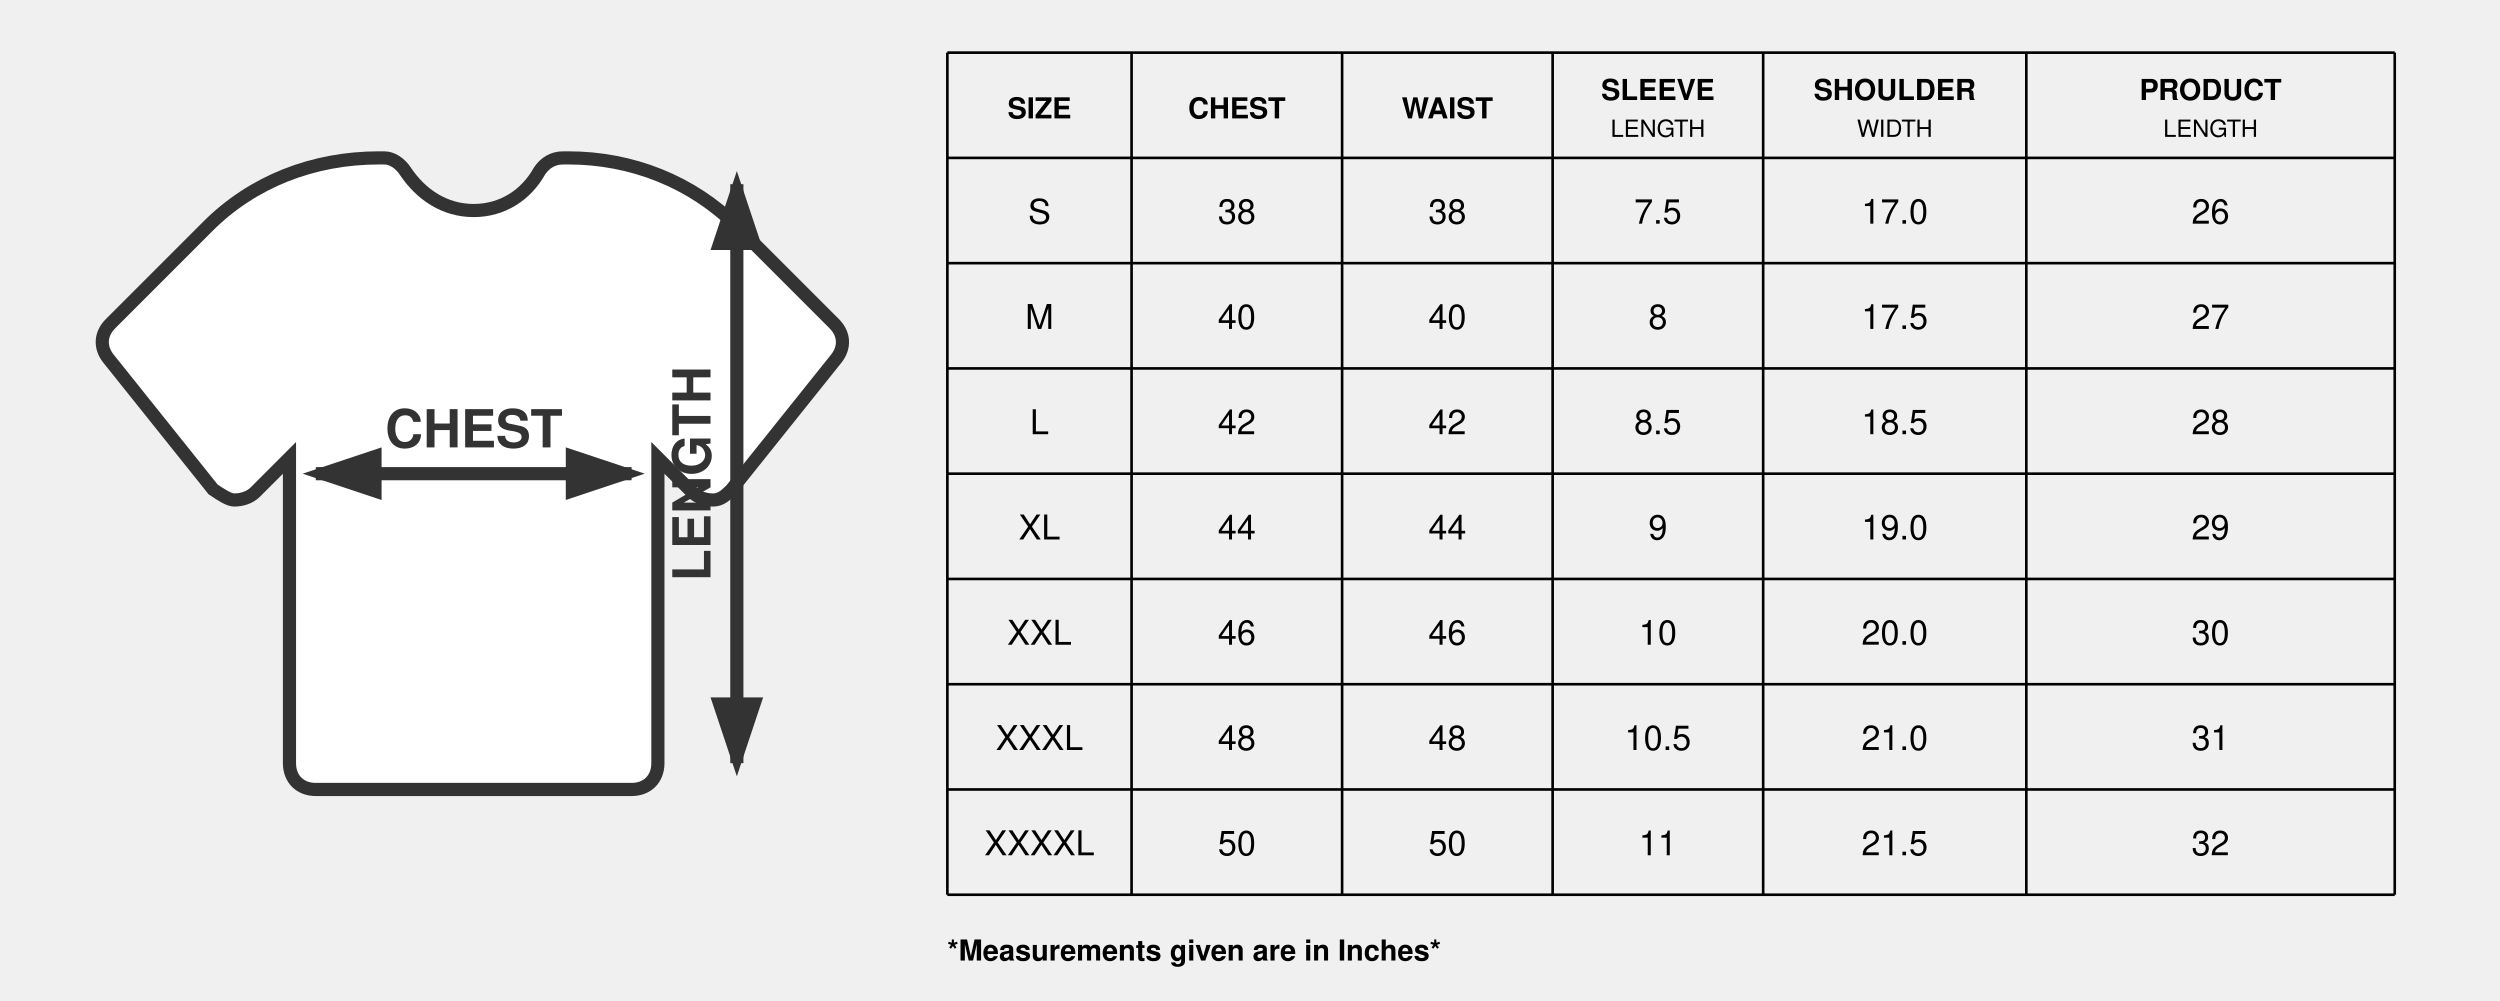
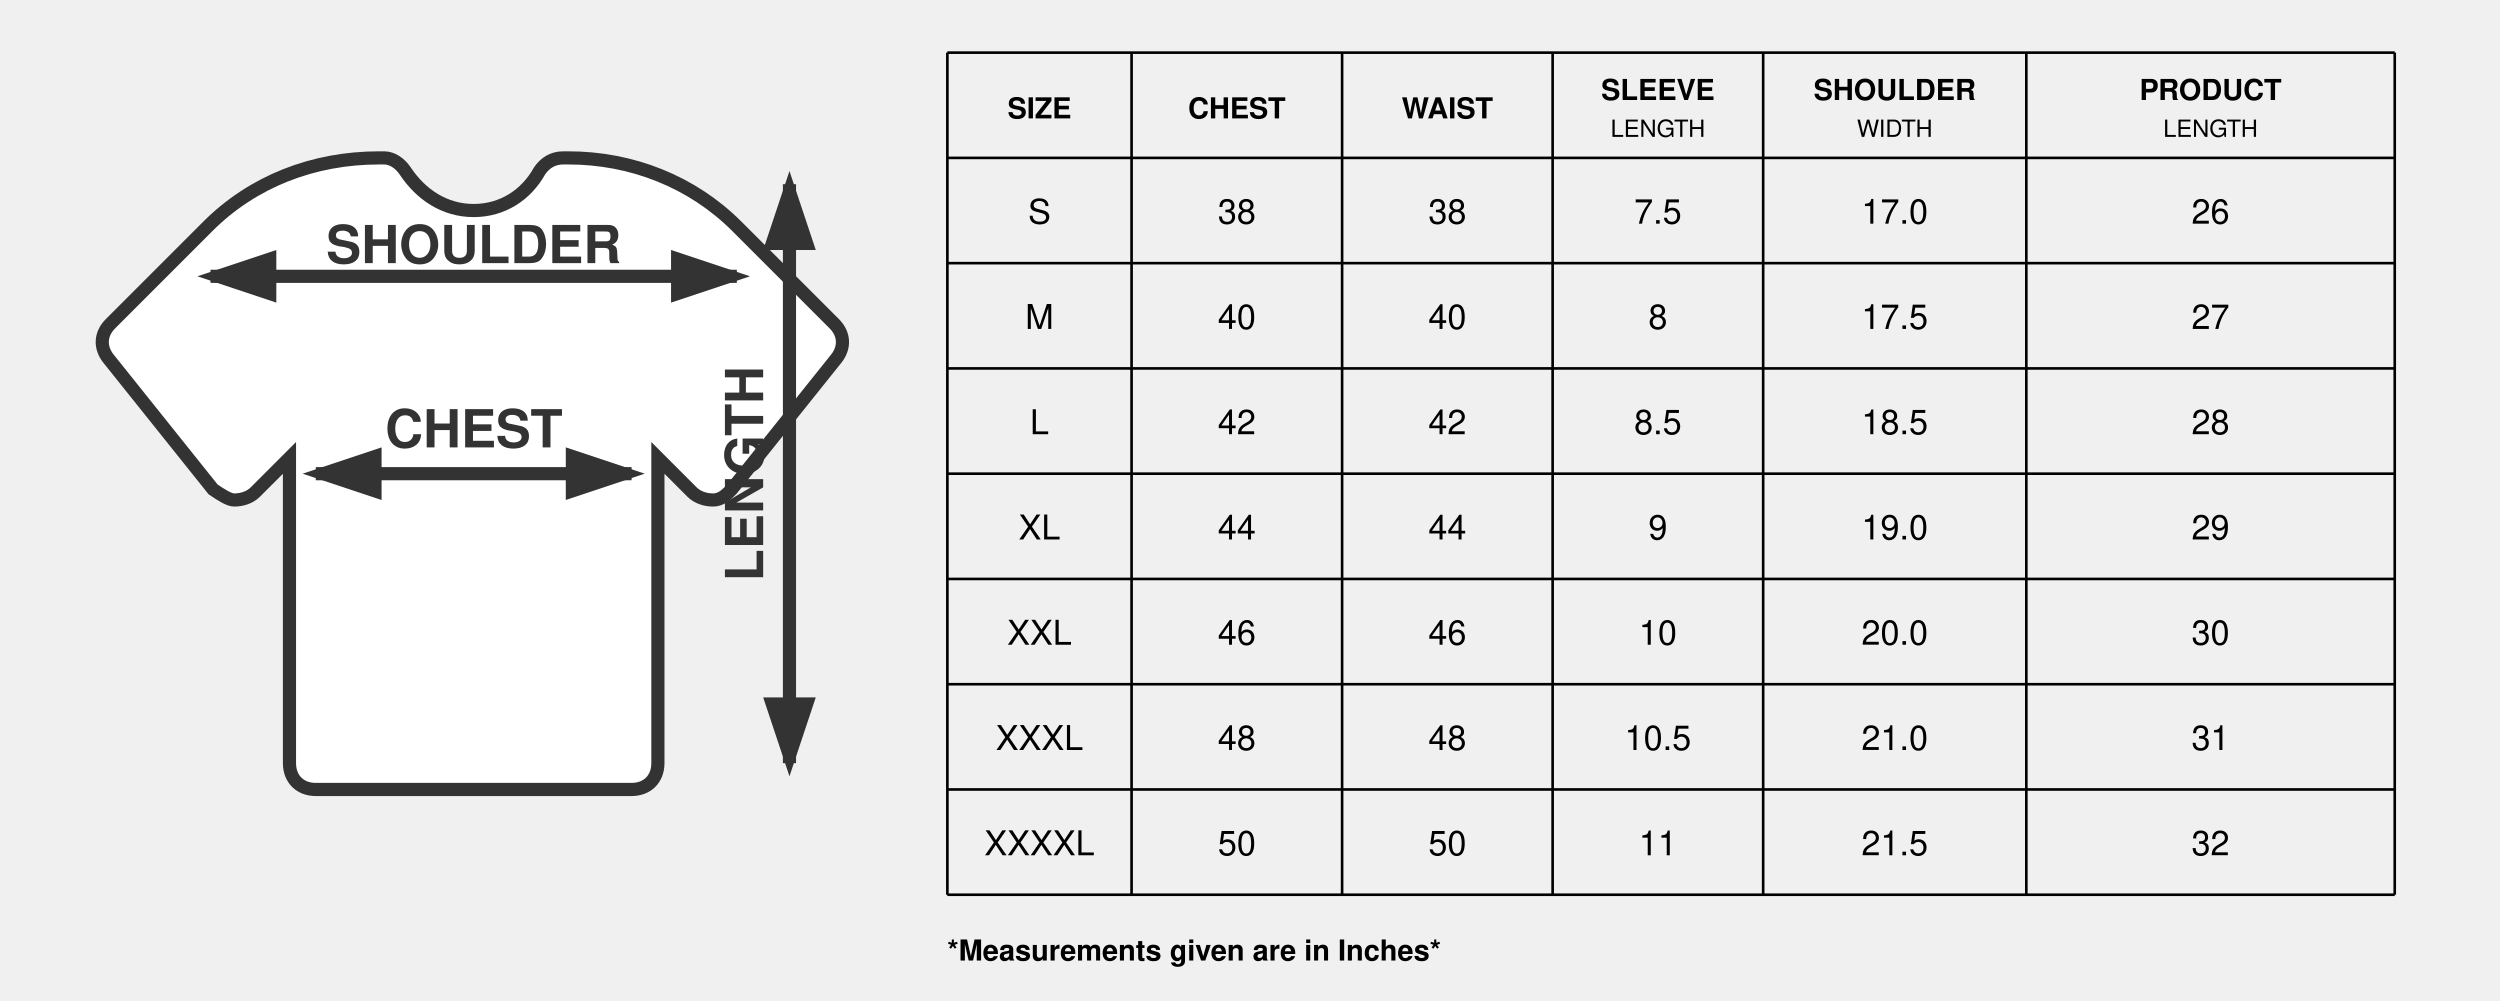
<svg xmlns="http://www.w3.org/2000/svg" version="1.1" viewBox="0 0 950 380" width="950" height="380">
  <defs>
    <style>
      /* Global Font */
      text { font-family: 'Helvetica', 'Arial', sans-serif; }

      /* T-Shirt Styles */
      .tshirt-fill { fill: #ffffff; stroke: #333333; stroke-width: 0.5; }
      
      /* Measurement Arrows */
      .arrow-line { stroke: #333333; stroke-width: 0.5; }
      .arrow-text { font-size: 2px; fill: #333333; font-weight: bold; }
      
      /* Table Styles */
      .table-line { stroke: #000000; stroke-width: 1; fill: none; }
      .table-text { font-size: 13px; fill: #000000; text-anchor: middle; alignment-baseline: middle; }
-       .table-header { font-weight: bold; font-size: 11px; } /* Slightly smaller for multi-line headers */
+       .table-header { font-weight: bold; font-size: 11px; }
      .table-sub { font-size: 9px; font-weight: normal; }
      .table-footnote { font-size: 11px; font-weight: bold; fill: #000000; text-anchor: start;}
    </style>
    <marker id="arrowhead-end" markerWidth="6" markerHeight="4" refX="5" refY="2" orient="auto">
      <polygon points="0 0, 6 2, 0 4" fill="#333333" />
    </marker>
    <marker id="arrowhead-start" markerWidth="6" markerHeight="4" refX="1" refY="2" orient="auto">
      <polygon points="6 0, 0 2, 6 4" fill="#333333" />
    </marker>
  </defs>
  <g id="left-column-tshirt" transform="translate(20, 20) scale(10)">
    <path class="tshirt-fill" d="M29.7,10.3l-3.7-3.7c-1.7-1.7-4-2.6-6.4-2.6h-0.2c-0.4,0-0.7,0.2-0.9,0.5C18,5.4,17.1,6,16,6s-2-0.6-2.6-1.5       C13.2,4.2,12.9,4,12.6,4h-0.2C9.9,4,7.6,4.9,5.9,6.6l-3.7,3.7c-0.4,0.4-0.4,0.9-0.1,1.3l4,5C6.4,16.8,6.7,17,6.9,17       c0.3,0,0.6-0.1,0.8-0.3L9,15.4V27c0,0.6,0.4,1,1,1h12c0.6,0,1-0.4,1-1V15.4l1.3,1.3c0.2,0.2,0.5,0.3,0.8,0.3c0.3,0,0.5-0.2,0.7-0.4       l4-5C30.1,11.2,30.1,10.7,29.7,10.3z" />
+     <line x1="6" y1="8.5" x2="26" y2="8.5" class="arrow-line" marker-start="url(#arrowhead-start)" marker-end="url(#arrowhead-end)" />
+     <text x="16" y="8" text-anchor="middle" class="arrow-text">SHOULDER</text>
    <line x1="10" y1="16" x2="22" y2="16" class="arrow-line" marker-start="url(#arrowhead-start)" marker-end="url(#arrowhead-end)" />
    <text x="16" y="15" text-anchor="middle" class="arrow-text">CHEST</text>
-     <line x1="26" y1="5" x2="26" y2="27" class="arrow-line" marker-start="url(#arrowhead-start)" marker-end="url(#arrowhead-end)" />
-     <text x="25" y="16" text-anchor="middle" transform="rotate(-90, 25, 16)" class="arrow-text">LENGTH</text>
+     <line x1="28" y1="5" x2="28" y2="27" class="arrow-line" marker-start="url(#arrowhead-start)" marker-end="url(#arrowhead-end)" />
+     <text x="27" y="16" text-anchor="middle" transform="rotate(-90, 27, 16)" class="arrow-text">LENGTH</text>
  </g>
  <g transform="translate(360, 20)">
    <line x1="0" y1="0" x2="550" y2="0" class="table-line" stroke-width="2" />
    <line x1="0" y1="40" x2="550" y2="40" class="table-line" />
    <line x1="0" y1="80" x2="550" y2="80" class="table-line" />
    <line x1="0" y1="120" x2="550" y2="120" class="table-line" />
    <line x1="0" y1="160" x2="550" y2="160" class="table-line" />
    <line x1="0" y1="200" x2="550" y2="200" class="table-line" />
    <line x1="0" y1="240" x2="550" y2="240" class="table-line" />
    <line x1="0" y1="280" x2="550" y2="280" class="table-line" />
    <line x1="0" y1="320" x2="550" y2="320" class="table-line" stroke-width="2" />
    <line x1="0" y1="0" x2="0" y2="320" class="table-line" stroke-width="2" />
    <line x1="70" y1="0" x2="70" y2="320" class="table-line" />
    <line x1="150" y1="0" x2="150" y2="320" class="table-line" />
    <line x1="230" y1="0" x2="230" y2="320" class="table-line" />
    <line x1="310" y1="0" x2="310" y2="320" class="table-line" />
    <line x1="410" y1="0" x2="410" y2="320" class="table-line" />
    <line x1="550" y1="0" x2="550" y2="320" class="table-line" stroke-width="2" />
    <text x="35" y="25" class="table-text table-header">SIZE</text>
    <text x="110" y="25" class="table-text table-header">CHEST</text>
    <text x="190" y="25" class="table-text table-header">WAIST</text>
    <text x="270" y="18" class="table-text table-header">SLEEVE</text>
    <text x="270" y="32" class="table-text table-header table-sub">LENGTH</text>
    <text x="360" y="18" class="table-text table-header">SHOULDER</text>
    <text x="360" y="32" class="table-text table-header table-sub">WIDTH</text>
    <text x="480" y="18" class="table-text table-header">PRODUCT</text>
    <text x="480" y="32" class="table-text table-header table-sub">LENGTH</text>
    <text x="35" y="65" class="table-text">S</text>
    <text x="110" y="65" class="table-text">38</text>
    <text x="190" y="65" class="table-text">38</text>
    <text x="270" y="65" class="table-text">7.5</text>
    <text x="360" y="65" class="table-text">17.0</text>
    <text x="480" y="65" class="table-text">26</text>
    <text x="35" y="105" class="table-text">M</text>
    <text x="110" y="105" class="table-text">40</text>
    <text x="190" y="105" class="table-text">40</text>
    <text x="270" y="105" class="table-text">8</text>
    <text x="360" y="105" class="table-text">17.5</text>
    <text x="480" y="105" class="table-text">27</text>
    <text x="35" y="145" class="table-text">L</text>
    <text x="110" y="145" class="table-text">42</text>
    <text x="190" y="145" class="table-text">42</text>
    <text x="270" y="145" class="table-text">8.5</text>
    <text x="360" y="145" class="table-text">18.5</text>
    <text x="480" y="145" class="table-text">28</text>
    <text x="35" y="185" class="table-text">XL</text>
    <text x="110" y="185" class="table-text">44</text>
    <text x="190" y="185" class="table-text">44</text>
    <text x="270" y="185" class="table-text">9</text>
    <text x="360" y="185" class="table-text">19.0</text>
    <text x="480" y="185" class="table-text">29</text>
    <text x="35" y="225" class="table-text">XXL</text>
    <text x="110" y="225" class="table-text">46</text>
    <text x="190" y="225" class="table-text">46</text>
    <text x="270" y="225" class="table-text">10</text>
    <text x="360" y="225" class="table-text">20.0</text>
    <text x="480" y="225" class="table-text">30</text>
    <text x="35" y="265" class="table-text">XXXL</text>
    <text x="110" y="265" class="table-text">48</text>
    <text x="190" y="265" class="table-text">48</text>
    <text x="270" y="265" class="table-text">10.5</text>
    <text x="360" y="265" class="table-text">21.0</text>
    <text x="480" y="265" class="table-text">31</text>
    <text x="35" y="305" class="table-text">XXXXL</text>
    <text x="110" y="305" class="table-text">50</text>
    <text x="190" y="305" class="table-text">50</text>
    <text x="270" y="305" class="table-text">11</text>
    <text x="360" y="305" class="table-text">21.5</text>
    <text x="480" y="305" class="table-text">32</text>
    <text x="0" y="345" class="table-footnote">*Measurements given are in Inches*</text>
  </g>
</svg>
